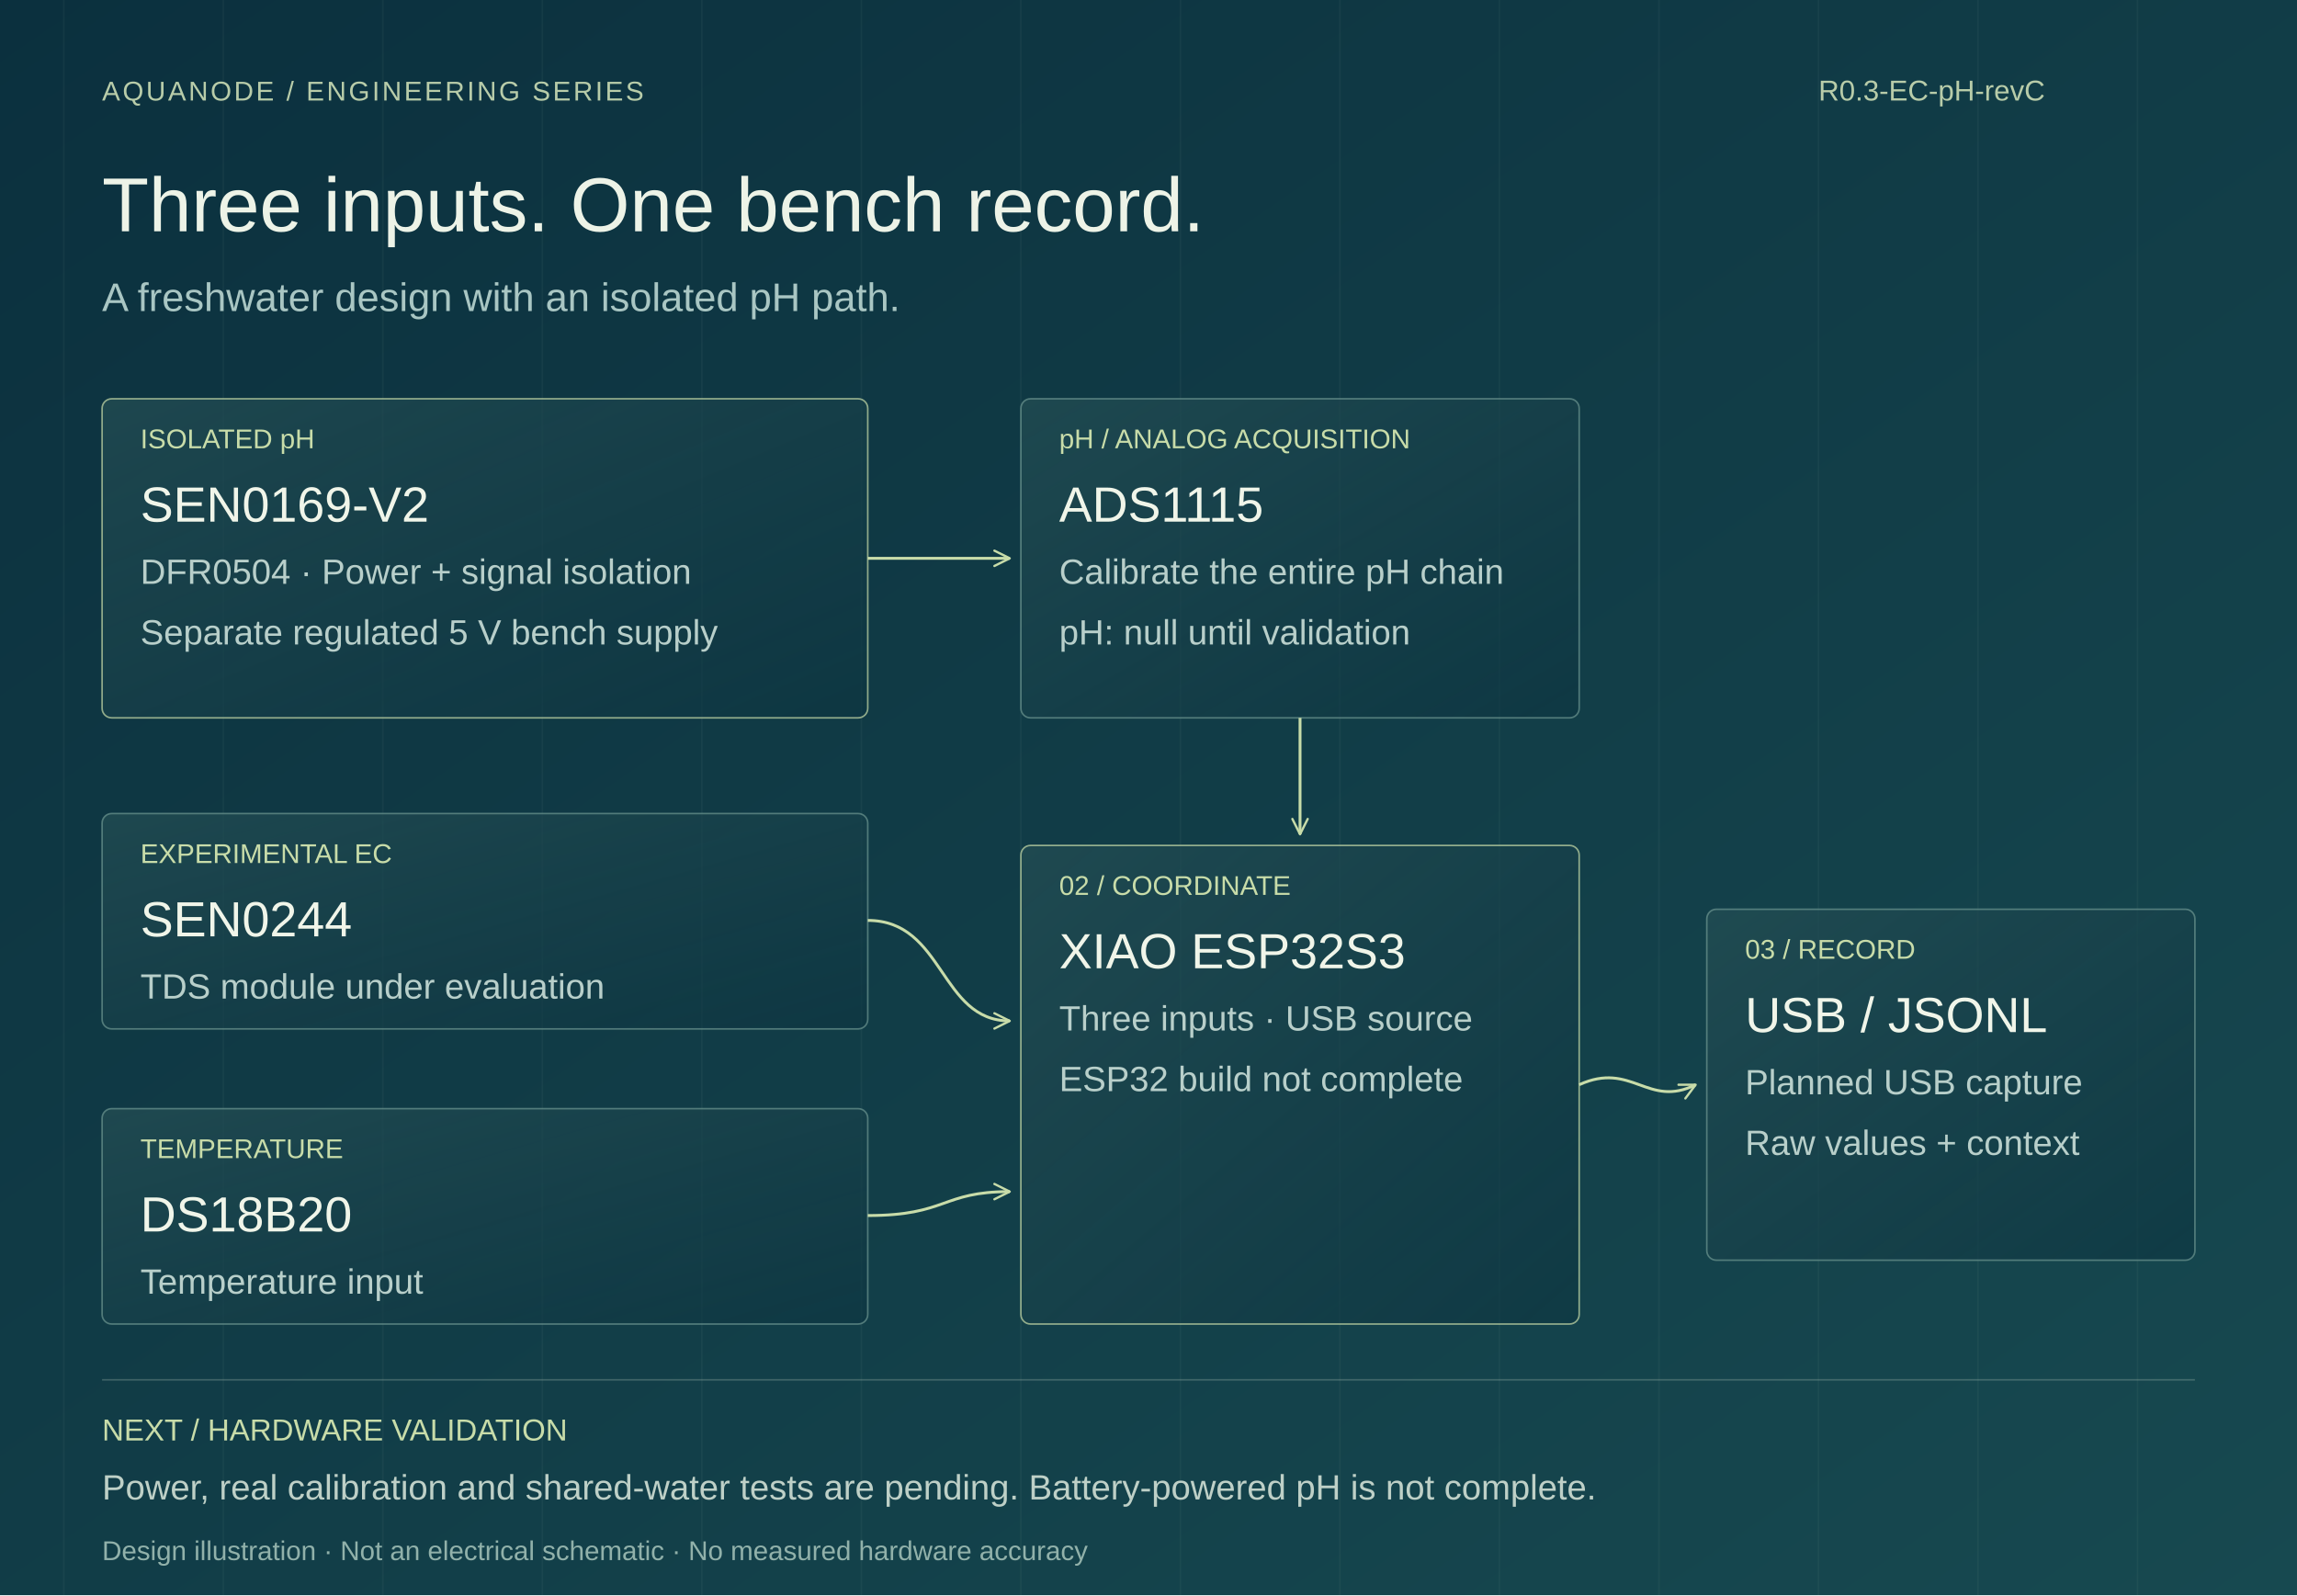
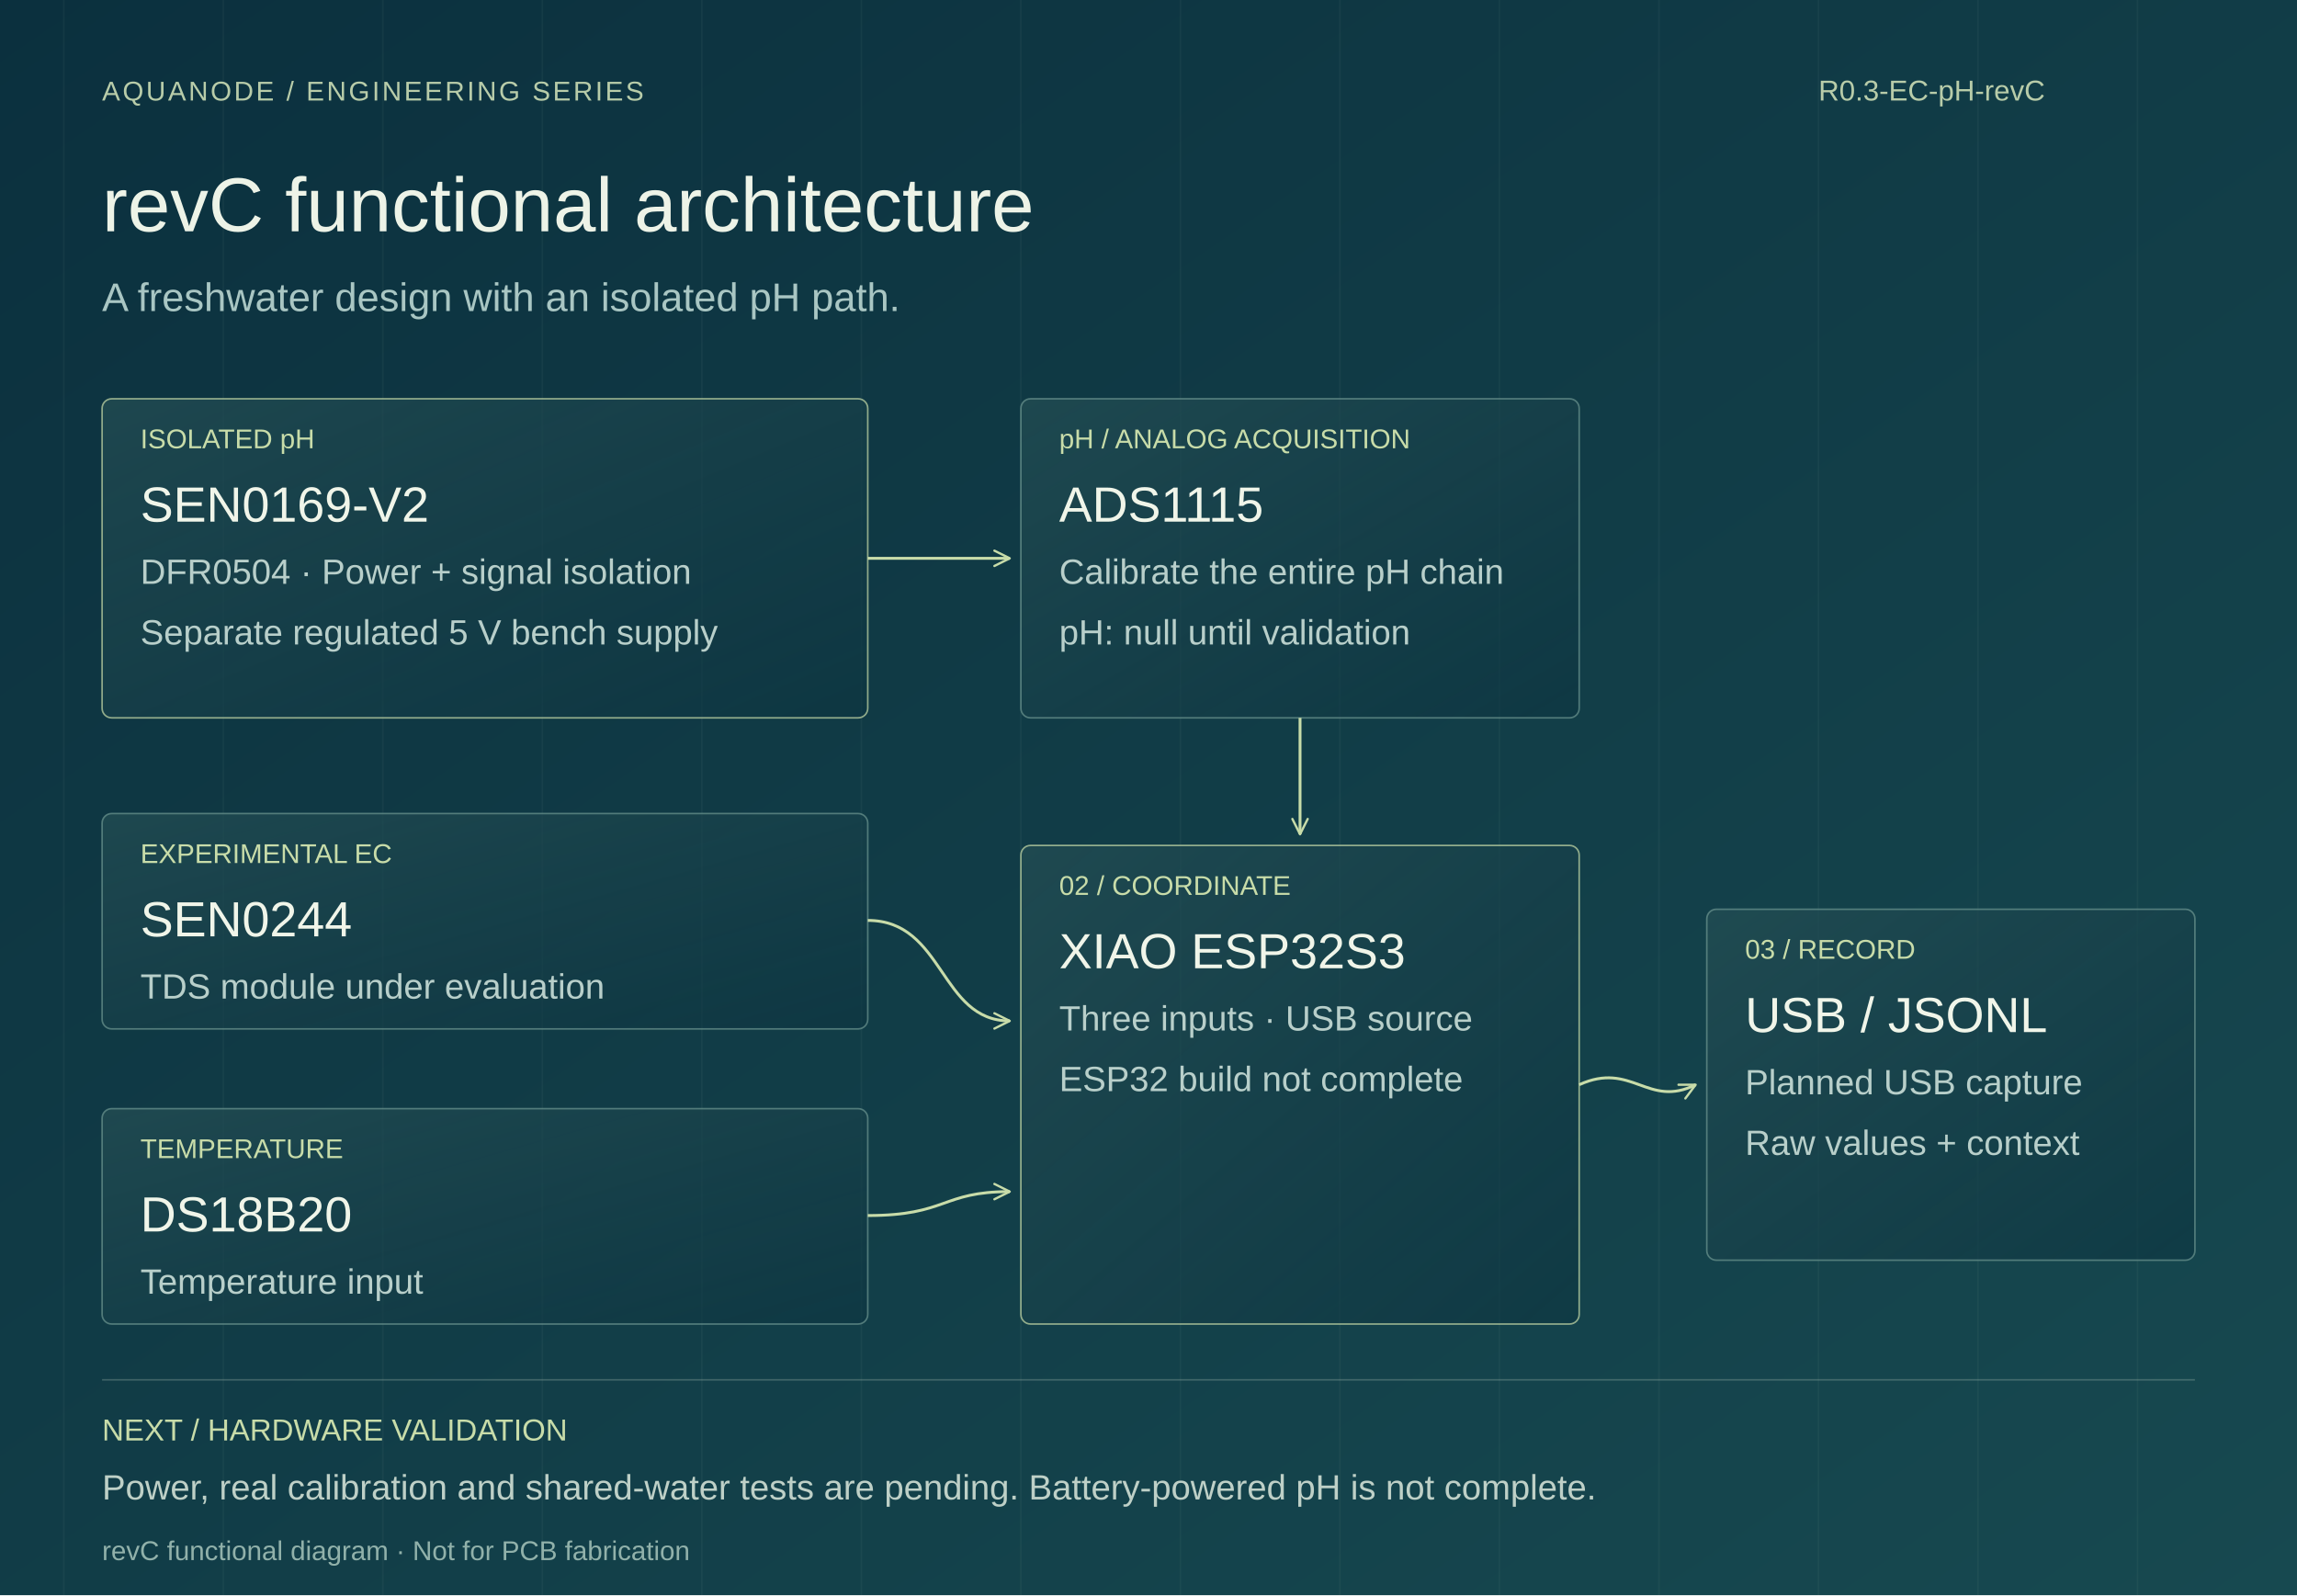
<svg xmlns="http://www.w3.org/2000/svg" width="1440" height="1000" viewBox="0 0 1440 1000" role="img" aria-labelledby="title desc">
  <defs>
    <linearGradient id="sea" x2="1" y2="1">
      <stop stop-color="#0b303e" />
      <stop offset="1" stop-color="#174950" />
    </linearGradient>
    <linearGradient id="card" x2="1" y2="1">
      <stop stop-color="#244e54" stop-opacity=".72" />
      <stop offset="1" stop-color="#0c3440" stop-opacity=".6" />
    </linearGradient>
    <marker id="arrow" viewBox="0 0 12 12" refX="10" refY="6" markerWidth="8" markerHeight="8" orient="auto">
      <path d="M2 2l8 4-8 4" fill="none" stroke="#c8dca9" stroke-width="1.2" stroke-linecap="round" stroke-linejoin="round" />
    </marker>
  </defs>
  <rect width="1440" height="1000" fill="url(#sea)" />
  <g fill="none" stroke="#bcd5bd" opacity=".05">
    <path d="M40 0V1000" />
    <path d="M140 0V1000" />
    <path d="M240 0V1000" />
    <path d="M340 0V1000" />
    <path d="M440 0V1000" />
    <path d="M540 0V1000" />
    <path d="M640 0V1000" />
    <path d="M740 0V1000" />
    <path d="M840 0V1000" />
    <path d="M940 0V1000" />
    <path d="M1040 0V1000" />
    <path d="M1140 0V1000" />
    <path d="M1240 0V1000" />
    <path d="M1340 0V1000" />
  </g>
  <g font-family="Arial,'Noto Sans TC','Microsoft JhengHei',sans-serif">
    <text x="64" y="63" font-size="17" fill="#b8cca9" letter-spacing="1.5">AQUANODE / ENGINEERING SERIES</text>
    <text x="1140" y="63" font-size="18" fill="#b8cca9">R0.3-EC-pH-revC</text>
-     <text x="64" y="145" font-size="48" fill="#edf3e7">Three inputs. One bench record.</text>
+     <text x="64" y="145" font-size="48" fill="#edf3e7">revC functional architecture</text>
    <text x="64" y="195" font-size="25" fill="#a9c6c3">A freshwater design with an isolated pH path.</text>
    <g>
      <rect x="64" y="250" width="480" height="200" rx="6" fill="url(#card)" stroke="#c8dca9" stroke-opacity=".7" />
      <text x="88" y="281" font-size="17" fill="#c8dca9">ISOLATED pH</text>
      <text x="88" y="327" font-size="31" fill="#f0f5e9" font-weight="500">SEN0169-V2</text>
      <text x="88" y="366" font-size="22" fill="#b8cfca">DFR0504 · Power + signal isolation</text>
      <text x="88" y="404" font-size="22" fill="#b8cfca">Separate regulated 5 V bench supply</text>
    </g>
    <g>
      <rect x="640" y="250" width="350" height="200" rx="6" fill="url(#card)" stroke="#6d9691" stroke-opacity=".7" />
      <text x="664" y="281" font-size="17" fill="#c8dca9">pH / ANALOG ACQUISITION</text>
      <text x="664" y="327" font-size="31" fill="#f0f5e9" font-weight="500">ADS1115</text>
      <text x="664" y="366" font-size="22" fill="#b8cfca">Calibrate the entire pH chain</text>
      <text x="664" y="404" font-size="22" fill="#b8cfca">pH: null until validation</text>
    </g>
    <path d="M544 350h89" fill="none" stroke="#c8dca9" stroke-width="1.8" marker-end="url(#arrow)" />
    <path d="M815 450v73" fill="none" stroke="#c8dca9" stroke-width="1.8" marker-end="url(#arrow)" />
    <g>
      <rect x="64" y="510" width="480" height="135" rx="6" fill="url(#card)" stroke="#6d9691" stroke-opacity=".7" />
      <text x="88" y="541" font-size="17" fill="#c8dca9">EXPERIMENTAL EC</text>
      <text x="88" y="587" font-size="31" fill="#f0f5e9" font-weight="500">SEN0244</text>
      <text x="88" y="626" font-size="22" fill="#b8cfca">TDS module under evaluation</text>
    </g>
    <g>
      <rect x="64" y="695" width="480" height="135" rx="6" fill="url(#card)" stroke="#6d9691" stroke-opacity=".7" />
      <text x="88" y="726" font-size="17" fill="#c8dca9">TEMPERATURE</text>
      <text x="88" y="772" font-size="31" fill="#f0f5e9" font-weight="500">DS18B20</text>
      <text x="88" y="811" font-size="22" fill="#b8cfca">Temperature input</text>
    </g>
    <g>
      <rect x="640" y="530" width="350" height="300" rx="6" fill="url(#card)" stroke="#c8dca9" stroke-opacity=".7" />
      <text x="664" y="561" font-size="17" fill="#c8dca9">02 / COORDINATE</text>
      <text x="664" y="607" font-size="31" fill="#f0f5e9" font-weight="500">XIAO ESP32S3</text>
      <text x="664" y="646" font-size="22" fill="#b8cfca">Three inputs · USB source</text>
      <text x="664" y="684" font-size="22" fill="#b8cfca">ESP32 build not complete</text>
    </g>
    <g>
      <rect x="1070" y="570" width="306" height="220" rx="6" fill="url(#card)" stroke="#6d9691" stroke-opacity=".7" />
      <text x="1094" y="601" font-size="17" fill="#c8dca9">03 / RECORD</text>
      <text x="1094" y="647" font-size="31" fill="#f0f5e9" font-weight="500">USB / JSONL</text>
      <text x="1094" y="686" font-size="22" fill="#b8cfca">Planned USB capture</text>
      <text x="1094" y="724" font-size="22" fill="#b8cfca">Raw values + context</text>
    </g>
    <path d="M544 577c48 0 45 63 89 63" fill="none" stroke="#c8dca9" stroke-width="1.8" marker-end="url(#arrow)" />
    <path d="M544 762c50 0 46-15 89-15" fill="none" stroke="#c8dca9" stroke-width="1.8" marker-end="url(#arrow)" />
    <path d="M990 680c33-15 43 15 73 0" fill="none" stroke="#c8dca9" stroke-width="1.8" marker-end="url(#arrow)" />
    <path d="M64 865H1376" stroke="#a7c0b0" stroke-opacity=".3" />
    <text x="64" y="903" font-size="19" fill="#c8dca9">NEXT / HARDWARE VALIDATION</text>
    <text x="64" y="940" font-size="22" fill="#bed0c7">Power, real calibration and shared-water tests are pending. Battery-powered pH is not complete.</text>
-     <text x="64" y="978" font-size="17" fill="#91b1aa">Design illustration · Not an electrical schematic · No measured hardware accuracy</text>
+     <text x="64" y="978" font-size="17" fill="#91b1aa">revC functional diagram · Not for PCB fabrication</text>
  </g>
</svg>
